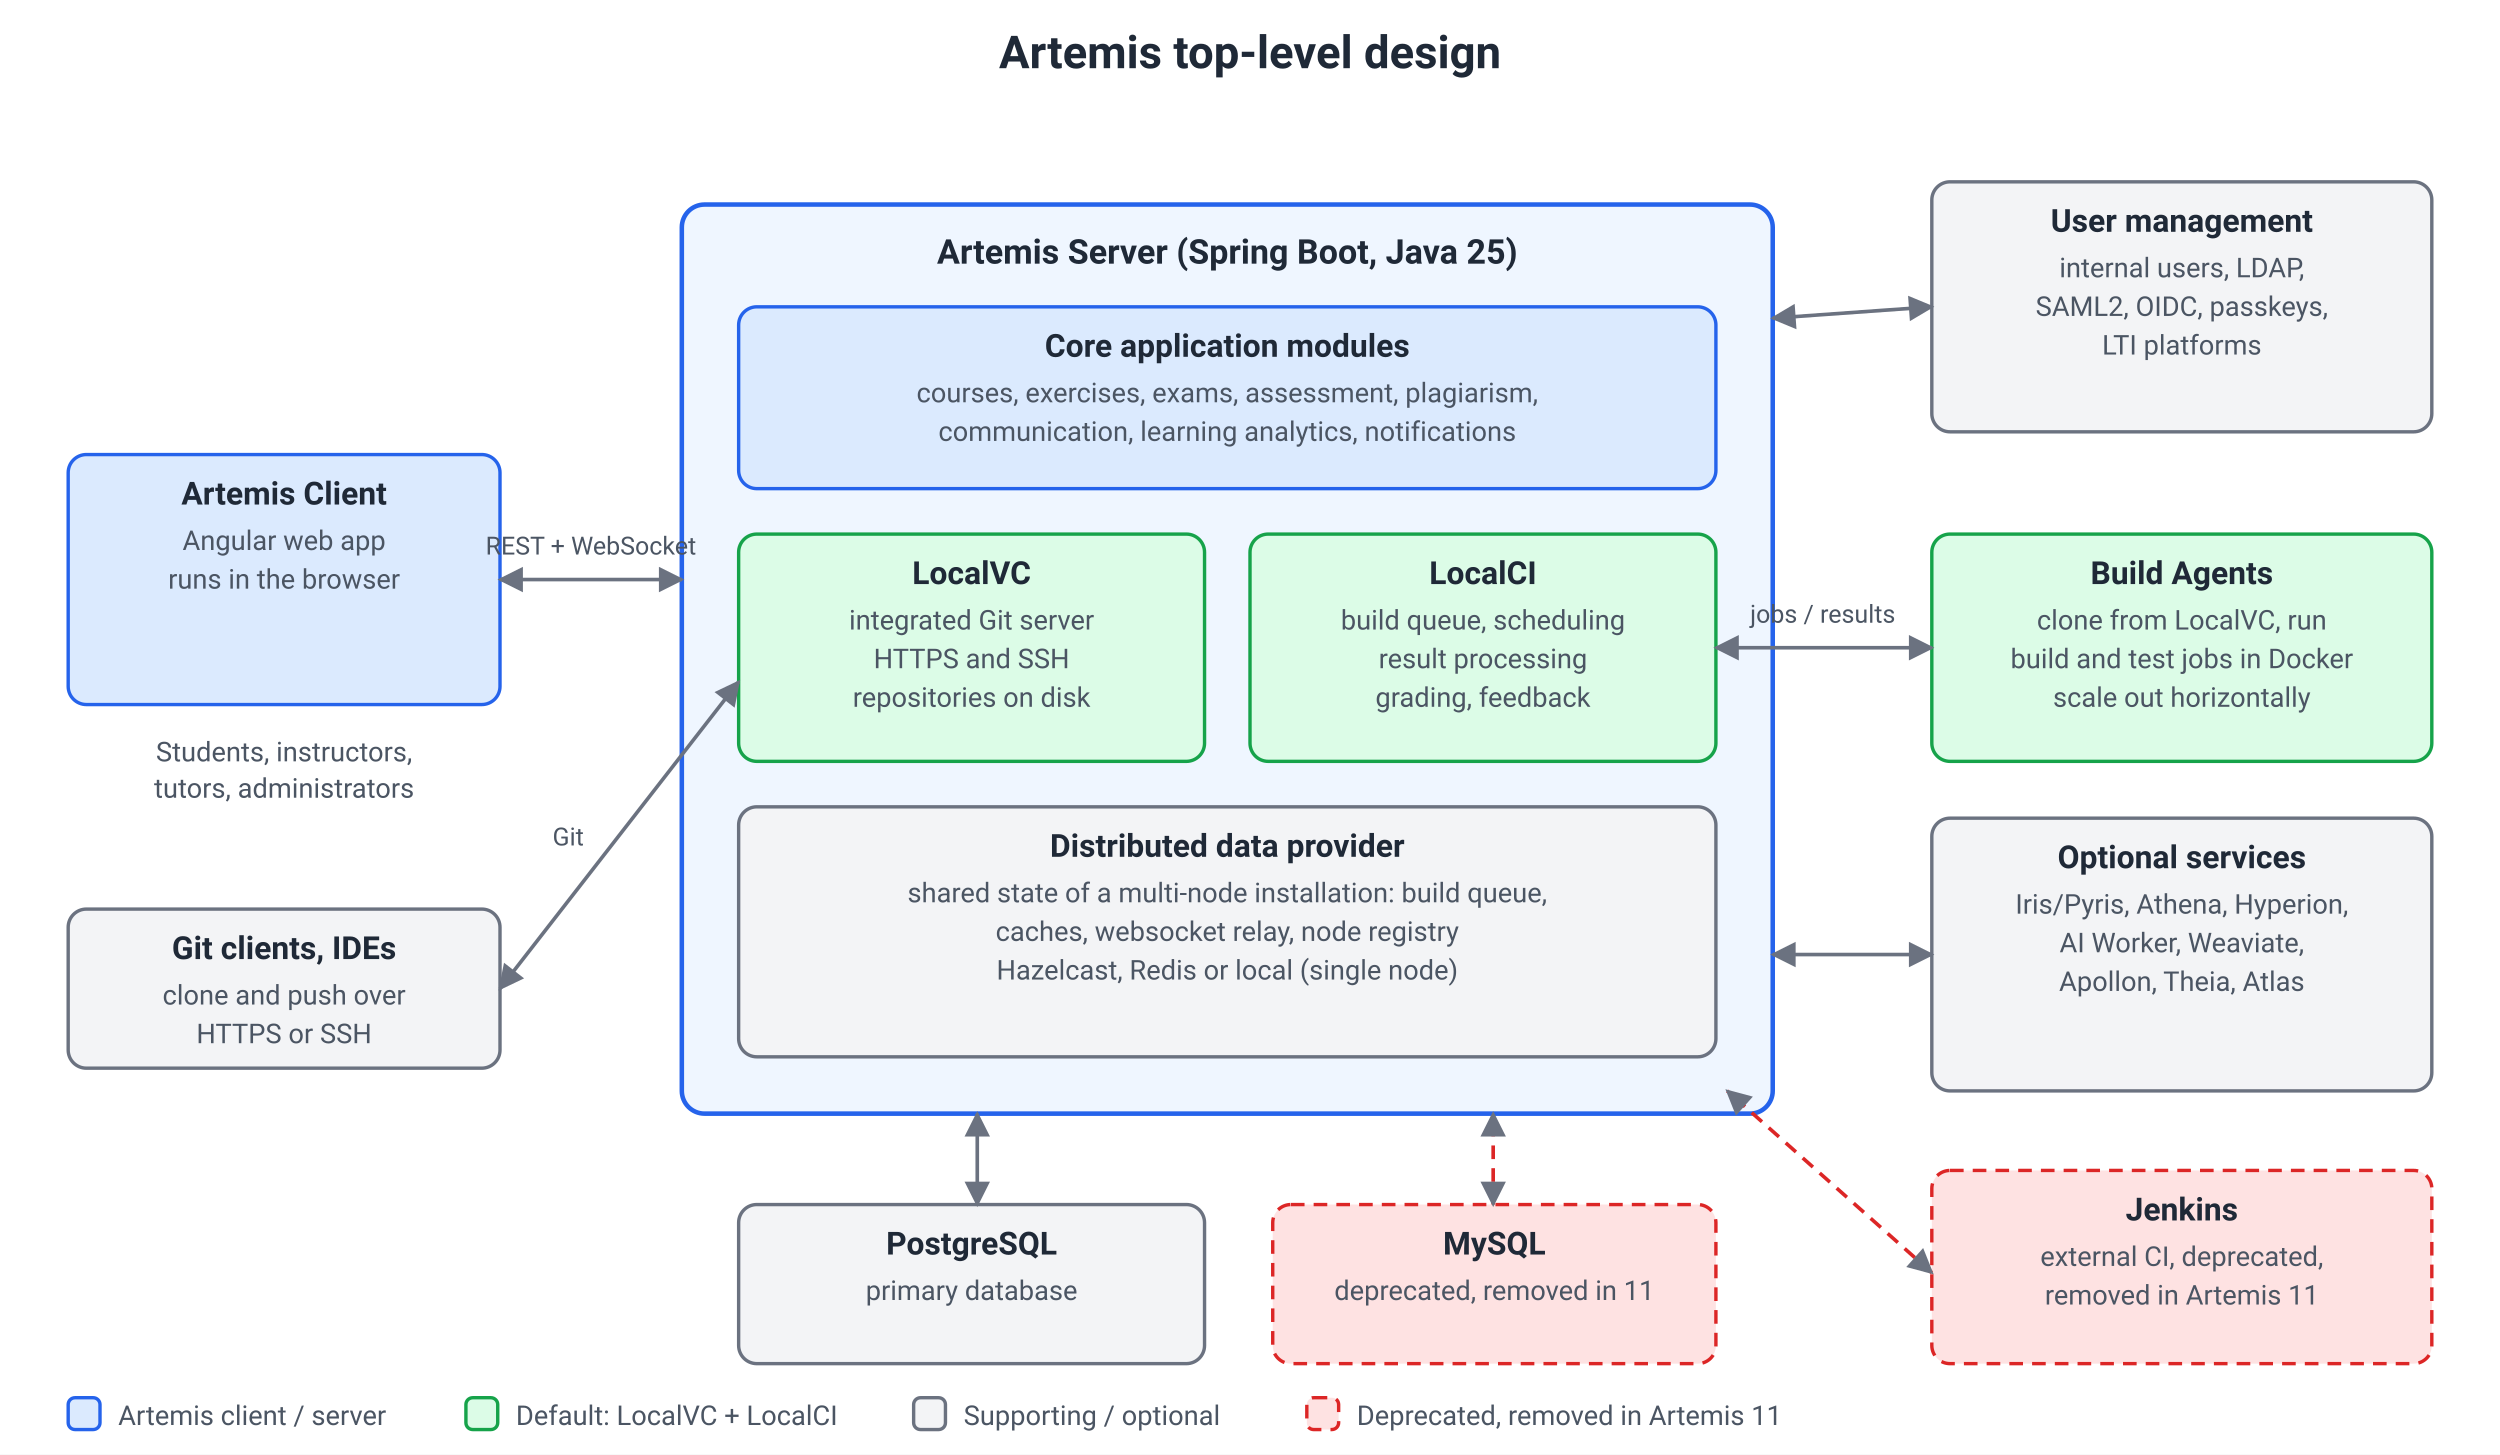
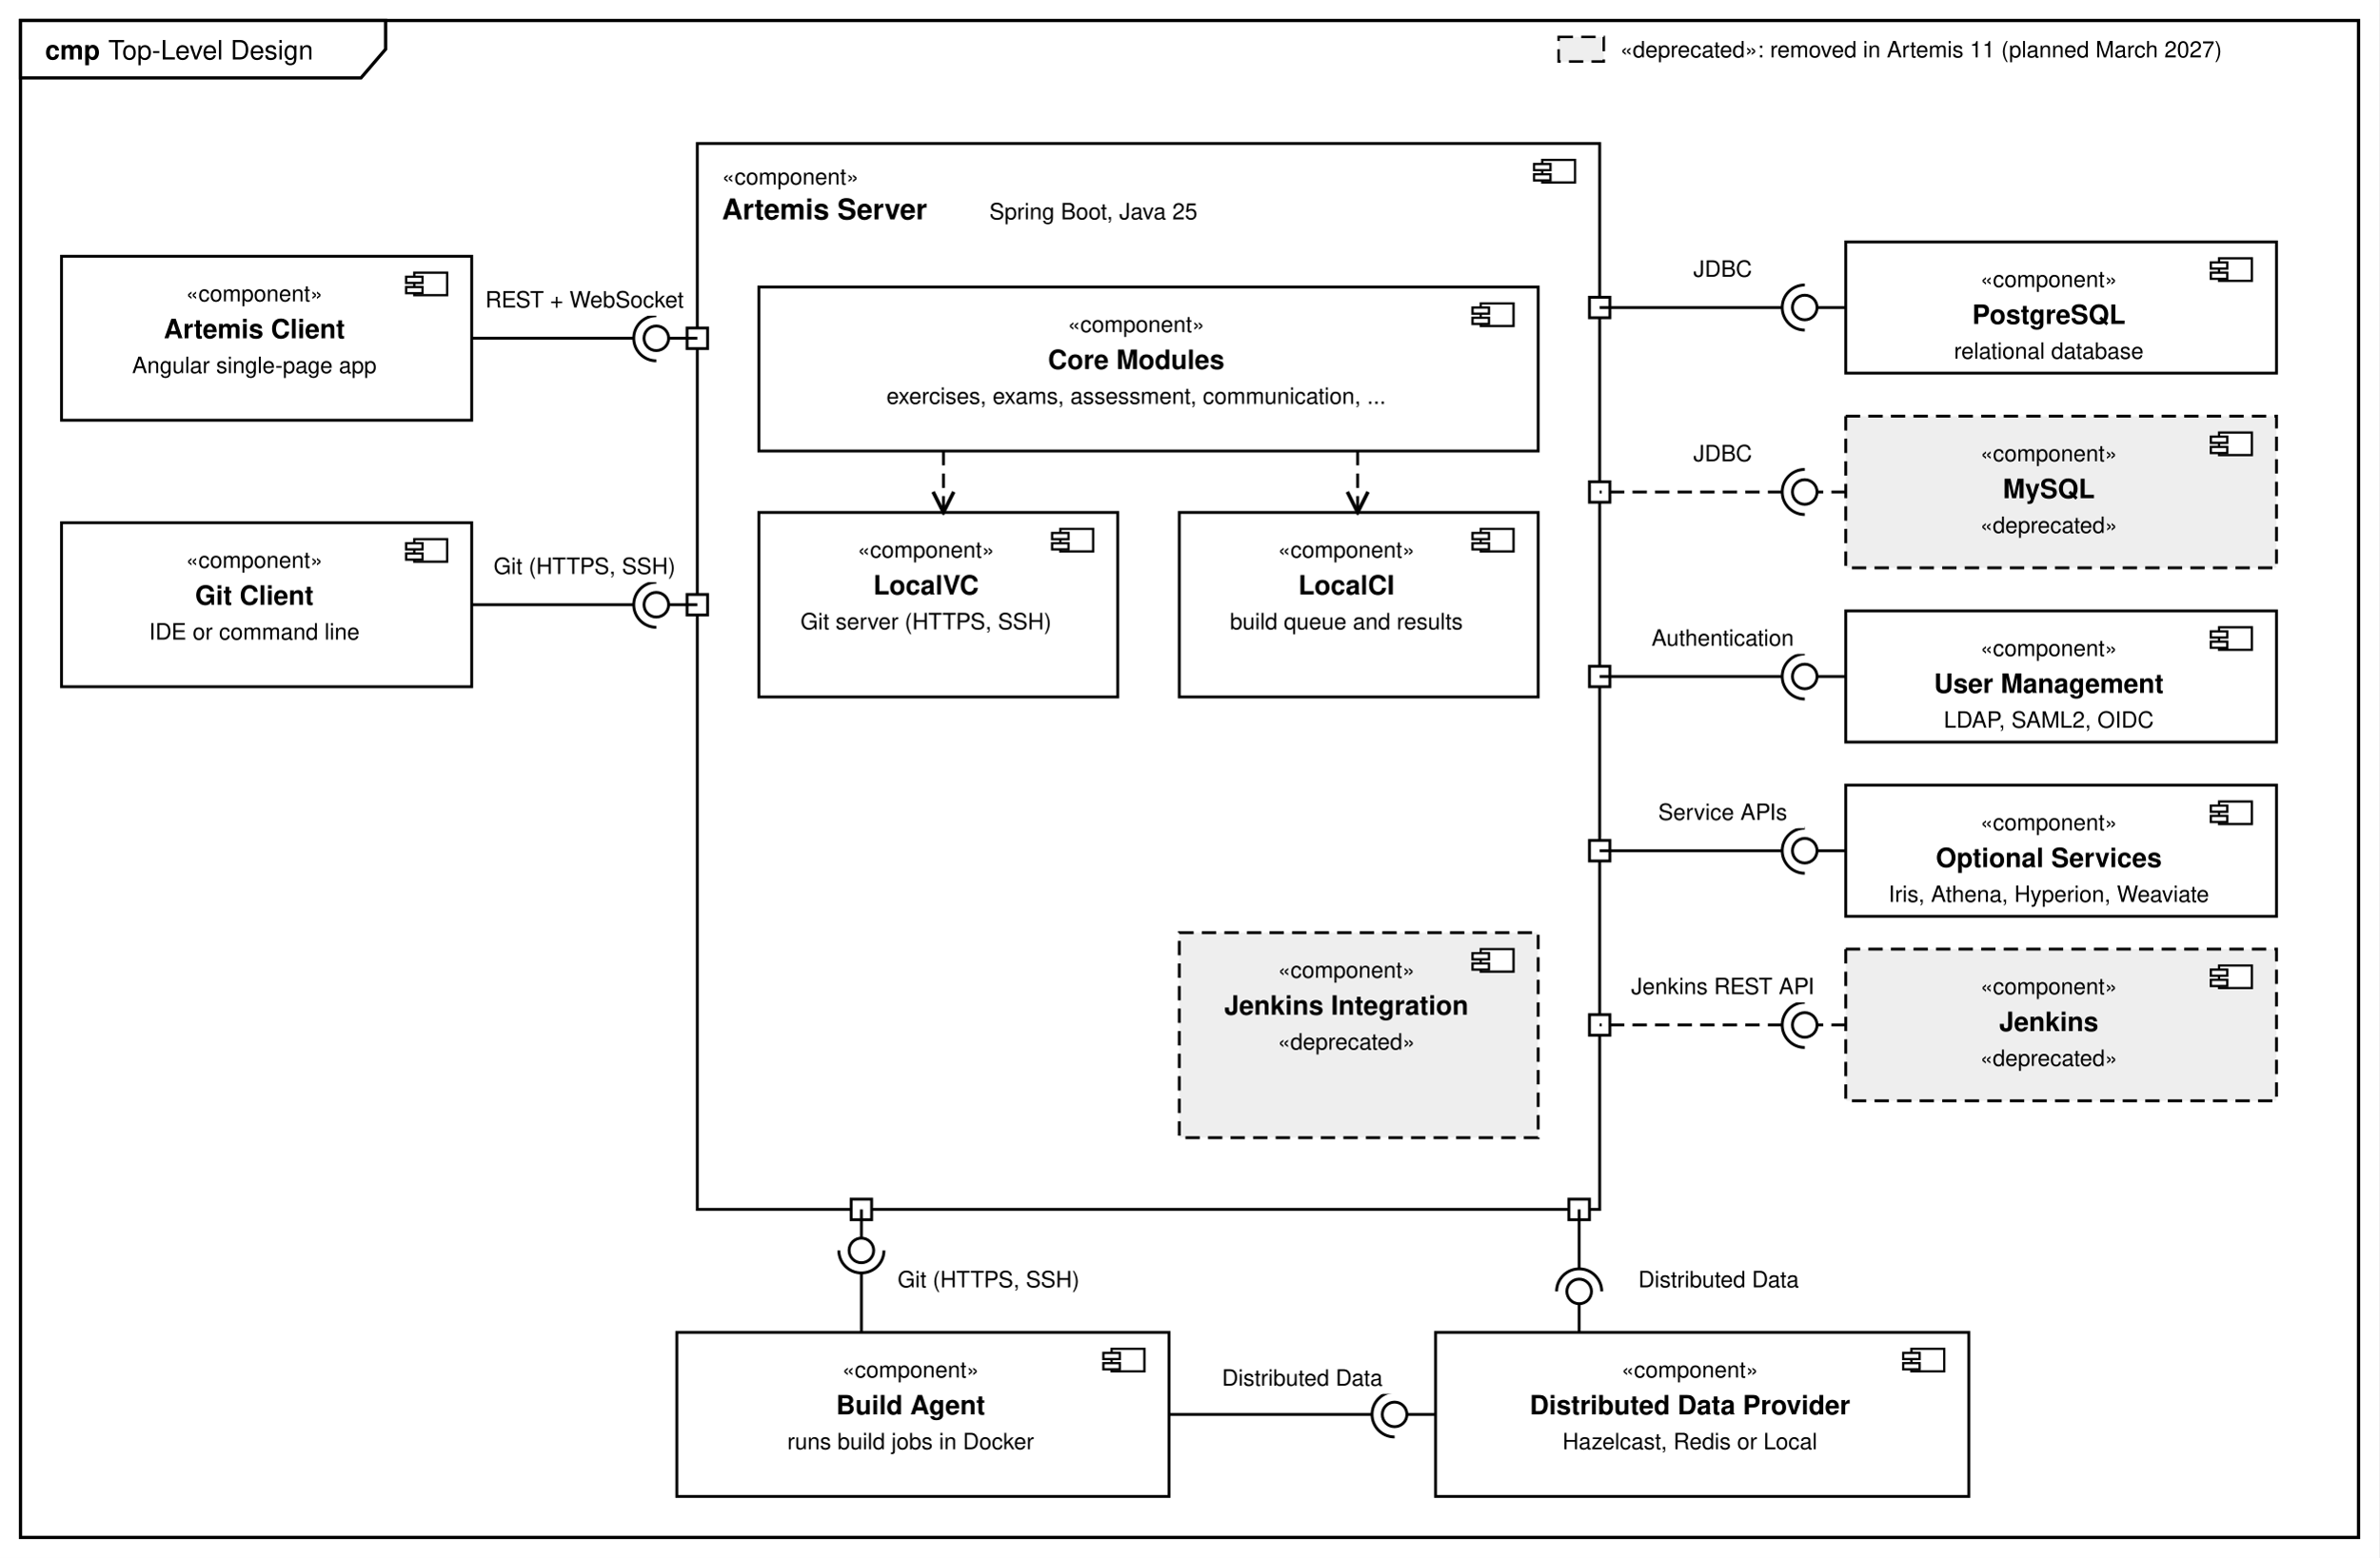
- <svg xmlns="http://www.w3.org/2000/svg" viewBox="0 0 1100 640" width="1100" height="640" font-family="-apple-system, Segoe UI, Roboto, Helvetica, Arial, sans-serif" role="img" aria-labelledby="t d">
+ <svg xmlns="http://www.w3.org/2000/svg" viewBox="0 0 1160 760" width="1160" height="760" font-family="Helvetica, Arial, sans-serif" role="img" aria-labelledby="t d">
  <defs>
-     <marker id="a" viewBox="0 0 10 10" refX="9" refY="5" markerWidth="7" markerHeight="7" orient="auto-start-reverse">
-       <path d="M0 0 L10 5 L0 10 z" fill="#6b7280" />
+     <marker id="open" viewBox="0 0 10 10" refX="9" refY="5" markerWidth="9" markerHeight="9" orient="auto">
+       <path d="M1 1 L9 5 L1 9" fill="none" stroke="#000000" stroke-width="1.4" />
    </marker>
  </defs>
-   <rect width="1100" height="640" fill="#ffffff" />
-   <text x="550" y="30" font-size="20" font-weight="700" fill="#1f2937" text-anchor="middle">Artemis top-level design</text>
-   <rect x="30" y="200" width="190" height="110" rx="8" fill="#dbeafe" stroke="#2563eb" stroke-width="1.5" />
-   <text x="125.0" y="222" font-size="14" font-weight="700" fill="#1f2937" text-anchor="middle">Artemis Client</text>
-   <text x="125.0" y="242" font-size="12" font-weight="400" fill="#4b5563" text-anchor="middle">Angular web app</text>
-   <text x="125.0" y="259" font-size="12" font-weight="400" fill="#4b5563" text-anchor="middle">runs in the browser</text>
-   <text x="125" y="335" font-size="12" font-weight="400" fill="#4b5563" text-anchor="middle">Students, instructors,</text>
-   <text x="125" y="351" font-size="12" font-weight="400" fill="#4b5563" text-anchor="middle">tutors, administrators</text>
-   <rect x="30" y="400" width="190" height="70" rx="8" fill="#f3f4f6" stroke="#6b7280" stroke-width="1.5" />
-   <text x="125.0" y="422" font-size="14" font-weight="700" fill="#1f2937" text-anchor="middle">Git clients, IDEs</text>
-   <text x="125.0" y="442" font-size="12" font-weight="400" fill="#4b5563" text-anchor="middle">clone and push over</text>
-   <text x="125.0" y="459" font-size="12" font-weight="400" fill="#4b5563" text-anchor="middle">HTTPS or SSH</text>
-   <rect x="300" y="90" width="480" height="400" rx="10" fill="#eff6ff" stroke="#2563eb" stroke-width="2" />
-   <text x="540" y="116" font-size="15" font-weight="700" fill="#1f2937" text-anchor="middle">Artemis Server (Spring Boot, Java 25)</text>
-   <rect x="325" y="135" width="430" height="80" rx="8" fill="#dbeafe" stroke="#2563eb" stroke-width="1.5" />
-   <text x="540.0" y="157" font-size="14" font-weight="700" fill="#1f2937" text-anchor="middle">Core application modules</text>
-   <text x="540.0" y="177" font-size="12" font-weight="400" fill="#4b5563" text-anchor="middle">courses, exercises, exams, assessment, plagiarism,</text>
-   <text x="540.0" y="194" font-size="12" font-weight="400" fill="#4b5563" text-anchor="middle">communication, learning analytics, notifications</text>
-   <rect x="325" y="235" width="205" height="100" rx="8" fill="#dcfce7" stroke="#16a34a" stroke-width="1.5" />
-   <text x="427.5" y="257" font-size="14" font-weight="700" fill="#1f2937" text-anchor="middle">LocalVC</text>
-   <text x="427.5" y="277" font-size="12" font-weight="400" fill="#4b5563" text-anchor="middle">integrated Git server</text>
-   <text x="427.5" y="294" font-size="12" font-weight="400" fill="#4b5563" text-anchor="middle">HTTPS and SSH</text>
-   <text x="427.5" y="311" font-size="12" font-weight="400" fill="#4b5563" text-anchor="middle">repositories on disk</text>
-   <rect x="550" y="235" width="205" height="100" rx="8" fill="#dcfce7" stroke="#16a34a" stroke-width="1.5" />
-   <text x="652.5" y="257" font-size="14" font-weight="700" fill="#1f2937" text-anchor="middle">LocalCI</text>
-   <text x="652.5" y="277" font-size="12" font-weight="400" fill="#4b5563" text-anchor="middle">build queue, scheduling</text>
-   <text x="652.5" y="294" font-size="12" font-weight="400" fill="#4b5563" text-anchor="middle">result processing</text>
-   <text x="652.5" y="311" font-size="12" font-weight="400" fill="#4b5563" text-anchor="middle">grading, feedback</text>
-   <rect x="325" y="355" width="430" height="110" rx="8" fill="#f3f4f6" stroke="#6b7280" stroke-width="1.5" />
-   <text x="540.0" y="377" font-size="14" font-weight="700" fill="#1f2937" text-anchor="middle">Distributed data provider</text>
-   <text x="540.0" y="397" font-size="12" font-weight="400" fill="#4b5563" text-anchor="middle">shared state of a multi-node installation: build queue,</text>
-   <text x="540.0" y="414" font-size="12" font-weight="400" fill="#4b5563" text-anchor="middle">caches, websocket relay, node registry</text>
-   <text x="540.0" y="431" font-size="12" font-weight="400" fill="#4b5563" text-anchor="middle">Hazelcast, Redis or local (single node)</text>
-   <line x1="220" y1="255" x2="300" y2="255" stroke="#6b7280" stroke-width="1.6" marker-end="url(#a)" marker-start="url(#a)" />
-   <text x="260" y="244" font-size="11" font-weight="400" fill="#4b5563" text-anchor="middle">REST + WebSocket</text>
-   <line x1="220" y1="435" x2="325" y2="300" stroke="#6b7280" stroke-width="1.6" marker-end="url(#a)" marker-start="url(#a)" />
-   <text x="250" y="372" font-size="11" font-weight="400" fill="#4b5563" text-anchor="middle">Git</text>
-   <rect x="850" y="235" width="220" height="100" rx="8" fill="#dcfce7" stroke="#16a34a" stroke-width="1.5" />
-   <text x="960.0" y="257" font-size="14" font-weight="700" fill="#1f2937" text-anchor="middle">Build Agents</text>
-   <text x="960.0" y="277" font-size="12" font-weight="400" fill="#4b5563" text-anchor="middle">clone from LocalVC, run</text>
-   <text x="960.0" y="294" font-size="12" font-weight="400" fill="#4b5563" text-anchor="middle">build and test jobs in Docker</text>
-   <text x="960.0" y="311" font-size="12" font-weight="400" fill="#4b5563" text-anchor="middle">scale out horizontally</text>
-   <line x1="755" y1="285" x2="850" y2="285" stroke="#6b7280" stroke-width="1.6" marker-end="url(#a)" marker-start="url(#a)" />
-   <text x="802" y="274" font-size="11" font-weight="400" fill="#4b5563" text-anchor="middle">jobs / results</text>
-   <rect x="325" y="530" width="205" height="70" rx="8" fill="#f3f4f6" stroke="#6b7280" stroke-width="1.5" />
-   <text x="427.5" y="552" font-size="14" font-weight="700" fill="#1f2937" text-anchor="middle">PostgreSQL</text>
-   <text x="427.5" y="572" font-size="12" font-weight="400" fill="#4b5563" text-anchor="middle">primary database</text>
-   <rect x="560" y="530" width="195" height="70" rx="8" fill="#fee2e2" stroke="#dc2626" stroke-width="1.5" stroke-dasharray="6 4" />
-   <text x="657.5" y="552" font-size="14" font-weight="700" fill="#1f2937" text-anchor="middle">MySQL</text>
-   <text x="657.5" y="572" font-size="12" font-weight="400" fill="#4b5563" text-anchor="middle">deprecated, removed in 11</text>
-   <line x1="430" y1="530" x2="430" y2="490" stroke="#6b7280" stroke-width="1.6" marker-end="url(#a)" marker-start="url(#a)" />
-   <line x1="657" y1="530" x2="657" y2="490" stroke="#dc2626" stroke-width="1.6" stroke-dasharray="6 4" marker-end="url(#a)" marker-start="url(#a)" />
-   <rect x="850" y="80" width="220" height="110" rx="8" fill="#f3f4f6" stroke="#6b7280" stroke-width="1.5" />
-   <text x="960.0" y="102" font-size="14" font-weight="700" fill="#1f2937" text-anchor="middle">User management</text>
-   <text x="960.0" y="122" font-size="12" font-weight="400" fill="#4b5563" text-anchor="middle">internal users, LDAP,</text>
-   <text x="960.0" y="139" font-size="12" font-weight="400" fill="#4b5563" text-anchor="middle">SAML2, OIDC, passkeys,</text>
-   <text x="960.0" y="156" font-size="12" font-weight="400" fill="#4b5563" text-anchor="middle">LTI platforms</text>
-   <line x1="780" y1="140" x2="850" y2="135" stroke="#6b7280" stroke-width="1.6" marker-end="url(#a)" marker-start="url(#a)" />
-   <rect x="850" y="360" width="220" height="120" rx="8" fill="#f3f4f6" stroke="#6b7280" stroke-width="1.5" />
-   <text x="960.0" y="382" font-size="14" font-weight="700" fill="#1f2937" text-anchor="middle">Optional services</text>
-   <text x="960.0" y="402" font-size="12" font-weight="400" fill="#4b5563" text-anchor="middle">Iris/Pyris, Athena, Hyperion,</text>
-   <text x="960.0" y="419" font-size="12" font-weight="400" fill="#4b5563" text-anchor="middle">AI Worker, Weaviate,</text>
-   <text x="960.0" y="436" font-size="12" font-weight="400" fill="#4b5563" text-anchor="middle">Apollon, Theia, Atlas</text>
-   <line x1="780" y1="420" x2="850" y2="420" stroke="#6b7280" stroke-width="1.6" marker-end="url(#a)" marker-start="url(#a)" />
-   <rect x="850" y="515" width="220" height="85" rx="8" fill="#fee2e2" stroke="#dc2626" stroke-width="1.5" stroke-dasharray="6 4" />
-   <text x="960.0" y="537" font-size="14" font-weight="700" fill="#1f2937" text-anchor="middle">Jenkins</text>
-   <text x="960.0" y="557" font-size="12" font-weight="400" fill="#4b5563" text-anchor="middle">external CI, deprecated,</text>
-   <text x="960.0" y="574" font-size="12" font-weight="400" fill="#4b5563" text-anchor="middle">removed in Artemis 11</text>
-   <line x1="850" y1="560" x2="760" y2="480" stroke="#dc2626" stroke-width="1.6" stroke-dasharray="6 4" marker-end="url(#a)" marker-start="url(#a)" />
-   <rect x="30" y="615" width="14" height="14" rx="3" fill="#dbeafe" stroke="#2563eb" stroke-width="1.5" />
-   <text x="52" y="627" font-size="12" font-weight="400" fill="#4b5563" text-anchor="start">Artemis client / server</text>
-   <rect x="205" y="615" width="14" height="14" rx="3" fill="#dcfce7" stroke="#16a34a" stroke-width="1.5" />
-   <text x="227" y="627" font-size="12" font-weight="400" fill="#4b5563" text-anchor="start">Default: LocalVC + LocalCI</text>
-   <rect x="402" y="615" width="14" height="14" rx="3" fill="#f3f4f6" stroke="#6b7280" stroke-width="1.5" />
-   <text x="424" y="627" font-size="12" font-weight="400" fill="#4b5563" text-anchor="start">Supporting / optional</text>
-   <rect x="575" y="615" width="14" height="14" rx="3" fill="#fee2e2" stroke="#dc2626" stroke-width="1.5" stroke-dasharray="6 4" />
-   <text x="597" y="627" font-size="12" font-weight="400" fill="#4b5563" text-anchor="start">Deprecated, removed in Artemis 11</text>
+   <rect width="1160" height="760" fill="#ffffff" />
+   <rect x="10" y="10" width="1140" height="740" fill="#ffffff" stroke="#000000" stroke-width="1.6" />
+   <polygon points="10,10 188.0,10 188.0,24 176.0,38 10,38" fill="#ffffff" stroke="#000000" stroke-width="1.6" />
+   <text x="22" y="29" font-size="13" font-weight="700" font-style="normal" text-anchor="start" fill="#000000">cmp</text>
+   <text x="52.8" y="29" font-size="13" font-weight="400" font-style="normal" text-anchor="start" fill="#000000">Top-Level Design</text>
+   <rect x="30" y="125" width="200" height="80" fill="#ffffff" stroke="#000000" stroke-width="1.4" />
+   <rect x="202" y="133" width="16" height="11" fill="#ffffff" stroke="#000000" stroke-width="1.1" />
+   <rect x="198" y="135" width="8" height="3" fill="#ffffff" stroke="#000000" stroke-width="1.1" />
+   <rect x="198" y="140" width="8" height="3" fill="#ffffff" stroke="#000000" stroke-width="1.1" />
+   <text x="124.0" y="147" font-size="11" font-weight="400" font-style="normal" text-anchor="middle" fill="#000000">«component»</text>
+   <text x="124.0" y="165" font-size="13" font-weight="700" font-style="normal" text-anchor="middle" fill="#000000">Artemis Client</text>
+   <text x="124.0" y="182" font-size="11" font-weight="400" font-style="normal" text-anchor="middle" fill="#000000">Angular single-page app</text>
+   <rect x="30" y="255" width="200" height="80" fill="#ffffff" stroke="#000000" stroke-width="1.4" />
+   <rect x="202" y="263" width="16" height="11" fill="#ffffff" stroke="#000000" stroke-width="1.1" />
+   <rect x="198" y="265" width="8" height="3" fill="#ffffff" stroke="#000000" stroke-width="1.1" />
+   <rect x="198" y="270" width="8" height="3" fill="#ffffff" stroke="#000000" stroke-width="1.1" />
+   <text x="124.0" y="277" font-size="11" font-weight="400" font-style="normal" text-anchor="middle" fill="#000000">«component»</text>
+   <text x="124.0" y="295" font-size="13" font-weight="700" font-style="normal" text-anchor="middle" fill="#000000">Git Client</text>
+   <text x="124.0" y="312" font-size="11" font-weight="400" font-style="normal" text-anchor="middle" fill="#000000">IDE or command line</text>
+   <rect x="340" y="70" width="440" height="520" fill="#ffffff" stroke="#000000" stroke-width="1.4" />
+   <rect x="752" y="78" width="16" height="11" fill="#ffffff" stroke="#000000" stroke-width="1.1" />
+   <rect x="748" y="80" width="8" height="3" fill="#ffffff" stroke="#000000" stroke-width="1.1" />
+   <rect x="748" y="85" width="8" height="3" fill="#ffffff" stroke="#000000" stroke-width="1.1" />
+   <text x="352" y="90" font-size="11" font-weight="400" font-style="normal" text-anchor="start" fill="#000000">«component»</text>
+   <text x="352" y="107" font-size="14" font-weight="700" font-style="normal" text-anchor="start" fill="#000000">Artemis Server</text>
+   <text x="482.4" y="107" font-size="11" font-weight="400" font-style="normal" text-anchor="start" fill="#000000">Spring Boot, Java 25</text>
+   <rect x="370" y="140" width="380" height="80" fill="#ffffff" stroke="#000000" stroke-width="1.4" />
+   <rect x="722" y="148" width="16" height="11" fill="#ffffff" stroke="#000000" stroke-width="1.1" />
+   <rect x="718" y="150" width="8" height="3" fill="#ffffff" stroke="#000000" stroke-width="1.1" />
+   <rect x="718" y="155" width="8" height="3" fill="#ffffff" stroke="#000000" stroke-width="1.1" />
+   <text x="554.0" y="162" font-size="11" font-weight="400" font-style="normal" text-anchor="middle" fill="#000000">«component»</text>
+   <text x="554.0" y="180" font-size="13" font-weight="700" font-style="normal" text-anchor="middle" fill="#000000">Core Modules</text>
+   <text x="554.0" y="197" font-size="11" font-weight="400" font-style="normal" text-anchor="middle" fill="#000000">exercises, exams, assessment, communication, ...</text>
+   <rect x="370" y="250" width="175" height="90" fill="#ffffff" stroke="#000000" stroke-width="1.4" />
+   <rect x="517" y="258" width="16" height="11" fill="#ffffff" stroke="#000000" stroke-width="1.1" />
+   <rect x="513" y="260" width="8" height="3" fill="#ffffff" stroke="#000000" stroke-width="1.1" />
+   <rect x="513" y="265" width="8" height="3" fill="#ffffff" stroke="#000000" stroke-width="1.1" />
+   <text x="451.5" y="272" font-size="11" font-weight="400" font-style="normal" text-anchor="middle" fill="#000000">«component»</text>
+   <text x="451.5" y="290" font-size="13" font-weight="700" font-style="normal" text-anchor="middle" fill="#000000">LocalVC</text>
+   <text x="451.5" y="307" font-size="11" font-weight="400" font-style="normal" text-anchor="middle" fill="#000000">Git server (HTTPS, SSH)</text>
+   <rect x="575" y="250" width="175" height="90" fill="#ffffff" stroke="#000000" stroke-width="1.4" />
+   <rect x="722" y="258" width="16" height="11" fill="#ffffff" stroke="#000000" stroke-width="1.1" />
+   <rect x="718" y="260" width="8" height="3" fill="#ffffff" stroke="#000000" stroke-width="1.1" />
+   <rect x="718" y="265" width="8" height="3" fill="#ffffff" stroke="#000000" stroke-width="1.1" />
+   <text x="656.5" y="272" font-size="11" font-weight="400" font-style="normal" text-anchor="middle" fill="#000000">«component»</text>
+   <text x="656.5" y="290" font-size="13" font-weight="700" font-style="normal" text-anchor="middle" fill="#000000">LocalCI</text>
+   <text x="656.5" y="307" font-size="11" font-weight="400" font-style="normal" text-anchor="middle" fill="#000000">build queue and results</text>
+   <rect x="575" y="455" width="175" height="100" fill="#eeeeee" stroke="#000000" stroke-width="1.4" stroke-dasharray="7 4" />
+   <rect x="722" y="463" width="16" height="11" fill="#ffffff" stroke="#000000" stroke-width="1.1" />
+   <rect x="718" y="465" width="8" height="3" fill="#ffffff" stroke="#000000" stroke-width="1.1" />
+   <rect x="718" y="470" width="8" height="3" fill="#ffffff" stroke="#000000" stroke-width="1.1" />
+   <text x="656.5" y="477" font-size="11" font-weight="400" font-style="normal" text-anchor="middle" fill="#000000">«component»</text>
+   <text x="656.5" y="495" font-size="13" font-weight="700" font-style="normal" text-anchor="middle" fill="#000000">Jenkins Integration</text>
+   <text x="656.5" y="512" font-size="11" font-weight="400" font-style="normal" text-anchor="middle" fill="#000000">«deprecated»</text>
+   <polyline points="460,220 460,250" fill="none" stroke="#000000" stroke-width="1.4" stroke-dasharray="7 4" marker-end="url(#open)" />
+   <polyline points="662,220 662,250" fill="none" stroke="#000000" stroke-width="1.4" stroke-dasharray="7 4" marker-end="url(#open)" />
+   <rect x="335" y="160" width="10" height="10" fill="#ffffff" stroke="#000000" stroke-width="1.4" />
+   <line x1="340" y1="165" x2="326.0" y2="165.0" stroke="#000000" stroke-width="1.4" />
+   <circle cx="320.0" cy="165.0" r="6" fill="#ffffff" stroke="#000000" stroke-width="1.4" />
+   <path d="M 320.0 154.0 A 11 11 0 0 0 320.0 176.0" fill="none" stroke="#000000" stroke-width="1.4" />
+   <polyline points="309.0,165.0 230,165" fill="none" stroke="#000000" stroke-width="1.4" />
+   <rect x="232.72" y="139" width="104.56" height="15" fill="#ffffff" />
+   <text x="285" y="150" font-size="11" font-weight="400" font-style="normal" text-anchor="middle" fill="#000000">REST + WebSocket</text>
+   <rect x="335" y="290" width="10" height="10" fill="#ffffff" stroke="#000000" stroke-width="1.4" />
+   <line x1="340" y1="295" x2="326.0" y2="295.0" stroke="#000000" stroke-width="1.4" />
+   <circle cx="320.0" cy="295.0" r="6" fill="#ffffff" stroke="#000000" stroke-width="1.4" />
+   <path d="M 320.0 284.0 A 11 11 0 0 0 320.0 306.0" fill="none" stroke="#000000" stroke-width="1.4" />
+   <polyline points="309.0,295.0 230,295" fill="none" stroke="#000000" stroke-width="1.4" />
+   <rect x="232.72" y="269" width="104.56" height="15" fill="#ffffff" />
+   <text x="285" y="280" font-size="11" font-weight="400" font-style="normal" text-anchor="middle" fill="#000000">Git (HTTPS, SSH)</text>
+   <rect x="900" y="118" width="210" height="64" fill="#ffffff" stroke="#000000" stroke-width="1.4" />
+   <rect x="1082" y="126" width="16" height="11" fill="#ffffff" stroke="#000000" stroke-width="1.1" />
+   <rect x="1078" y="128" width="8" height="3" fill="#ffffff" stroke="#000000" stroke-width="1.1" />
+   <rect x="1078" y="133" width="8" height="3" fill="#ffffff" stroke="#000000" stroke-width="1.1" />
+   <text x="999.0" y="140" font-size="11" font-weight="400" font-style="normal" text-anchor="middle" fill="#000000">«component»</text>
+   <text x="999.0" y="158" font-size="13" font-weight="700" font-style="normal" text-anchor="middle" fill="#000000">PostgreSQL</text>
+   <text x="999.0" y="175" font-size="11" font-weight="400" font-style="normal" text-anchor="middle" fill="#000000">relational database</text>
+   <rect x="775" y="145" width="10" height="10" fill="#ffffff" stroke="#000000" stroke-width="1.4" />
+   <line x1="900" y1="150" x2="886.0" y2="150.0" stroke="#000000" stroke-width="1.4" />
+   <circle cx="880.0" cy="150.0" r="6" fill="#ffffff" stroke="#000000" stroke-width="1.4" />
+   <path d="M 880.0 139.0 A 11 11 0 0 0 880.0 161.0" fill="none" stroke="#000000" stroke-width="1.4" />
+   <polyline points="869.0,150.0 780,150" fill="none" stroke="#000000" stroke-width="1.4" />
+   <rect x="824.68" y="124" width="30.64" height="15" fill="#ffffff" />
+   <text x="840" y="135" font-size="11" font-weight="400" font-style="normal" text-anchor="middle" fill="#000000">JDBC</text>
+   <rect x="900" y="203" width="210" height="74" fill="#eeeeee" stroke="#000000" stroke-width="1.4" stroke-dasharray="7 4" />
+   <rect x="1082" y="211" width="16" height="11" fill="#ffffff" stroke="#000000" stroke-width="1.1" />
+   <rect x="1078" y="213" width="8" height="3" fill="#ffffff" stroke="#000000" stroke-width="1.1" />
+   <rect x="1078" y="218" width="8" height="3" fill="#ffffff" stroke="#000000" stroke-width="1.1" />
+   <text x="999.0" y="225" font-size="11" font-weight="400" font-style="normal" text-anchor="middle" fill="#000000">«component»</text>
+   <text x="999.0" y="243" font-size="13" font-weight="700" font-style="normal" text-anchor="middle" fill="#000000">MySQL</text>
+   <text x="999.0" y="260" font-size="11" font-weight="400" font-style="normal" text-anchor="middle" fill="#000000">«deprecated»</text>
+   <rect x="775" y="235" width="10" height="10" fill="#ffffff" stroke="#000000" stroke-width="1.4" />
+   <line x1="900" y1="240" x2="886.0" y2="240.0" stroke="#000000" stroke-width="1.4" stroke-dasharray="7 4" />
+   <circle cx="880.0" cy="240.0" r="6" fill="#ffffff" stroke="#000000" stroke-width="1.4" />
+   <path d="M 880.0 229.0 A 11 11 0 0 0 880.0 251.0" fill="none" stroke="#000000" stroke-width="1.4" />
+   <polyline points="869.0,240.0 780,240" fill="none" stroke="#000000" stroke-width="1.4" stroke-dasharray="7 4" />
+   <rect x="824.68" y="214" width="30.64" height="15" fill="#ffffff" />
+   <text x="840" y="225" font-size="11" font-weight="400" font-style="normal" text-anchor="middle" fill="#000000">JDBC</text>
+   <rect x="900" y="298" width="210" height="64" fill="#ffffff" stroke="#000000" stroke-width="1.4" />
+   <rect x="1082" y="306" width="16" height="11" fill="#ffffff" stroke="#000000" stroke-width="1.1" />
+   <rect x="1078" y="308" width="8" height="3" fill="#ffffff" stroke="#000000" stroke-width="1.1" />
+   <rect x="1078" y="313" width="8" height="3" fill="#ffffff" stroke="#000000" stroke-width="1.1" />
+   <text x="999.0" y="320" font-size="11" font-weight="400" font-style="normal" text-anchor="middle" fill="#000000">«component»</text>
+   <text x="999.0" y="338" font-size="13" font-weight="700" font-style="normal" text-anchor="middle" fill="#000000">User Management</text>
+   <text x="999.0" y="355" font-size="11" font-weight="400" font-style="normal" text-anchor="middle" fill="#000000">LDAP, SAML2, OIDC</text>
+   <rect x="775" y="325" width="10" height="10" fill="#ffffff" stroke="#000000" stroke-width="1.4" />
+   <line x1="900" y1="330" x2="886.0" y2="330.0" stroke="#000000" stroke-width="1.4" />
+   <circle cx="880.0" cy="330.0" r="6" fill="#ffffff" stroke="#000000" stroke-width="1.4" />
+   <path d="M 880.0 319.0 A 11 11 0 0 0 880.0 341.0" fill="none" stroke="#000000" stroke-width="1.4" />
+   <polyline points="869.0,330.0 780,330" fill="none" stroke="#000000" stroke-width="1.4" />
+   <rect x="793.88" y="304" width="92.24" height="15" fill="#ffffff" />
+   <text x="840" y="315" font-size="11" font-weight="400" font-style="normal" text-anchor="middle" fill="#000000">Authentication</text>
+   <rect x="900" y="383" width="210" height="64" fill="#ffffff" stroke="#000000" stroke-width="1.4" />
+   <rect x="1082" y="391" width="16" height="11" fill="#ffffff" stroke="#000000" stroke-width="1.1" />
+   <rect x="1078" y="393" width="8" height="3" fill="#ffffff" stroke="#000000" stroke-width="1.1" />
+   <rect x="1078" y="398" width="8" height="3" fill="#ffffff" stroke="#000000" stroke-width="1.1" />
+   <text x="999.0" y="405" font-size="11" font-weight="400" font-style="normal" text-anchor="middle" fill="#000000">«component»</text>
+   <text x="999.0" y="423" font-size="13" font-weight="700" font-style="normal" text-anchor="middle" fill="#000000">Optional Services</text>
+   <text x="999.0" y="440" font-size="11" font-weight="400" font-style="normal" text-anchor="middle" fill="#000000">Iris, Athena, Hyperion, Weaviate</text>
+   <rect x="775" y="410" width="10" height="10" fill="#ffffff" stroke="#000000" stroke-width="1.4" />
+   <line x1="900" y1="415" x2="886.0" y2="415.0" stroke="#000000" stroke-width="1.4" />
+   <circle cx="880.0" cy="415.0" r="6" fill="#ffffff" stroke="#000000" stroke-width="1.4" />
+   <path d="M 880.0 404.0 A 11 11 0 0 0 880.0 426.0" fill="none" stroke="#000000" stroke-width="1.4" />
+   <polyline points="869.0,415.0 780,415" fill="none" stroke="#000000" stroke-width="1.4" />
+   <rect x="800.04" y="389" width="79.92" height="15" fill="#ffffff" />
+   <text x="840" y="400" font-size="11" font-weight="400" font-style="normal" text-anchor="middle" fill="#000000">Service APIs</text>
+   <rect x="900" y="463" width="210" height="74" fill="#eeeeee" stroke="#000000" stroke-width="1.4" stroke-dasharray="7 4" />
+   <rect x="1082" y="471" width="16" height="11" fill="#ffffff" stroke="#000000" stroke-width="1.1" />
+   <rect x="1078" y="473" width="8" height="3" fill="#ffffff" stroke="#000000" stroke-width="1.1" />
+   <rect x="1078" y="478" width="8" height="3" fill="#ffffff" stroke="#000000" stroke-width="1.1" />
+   <text x="999.0" y="485" font-size="11" font-weight="400" font-style="normal" text-anchor="middle" fill="#000000">«component»</text>
+   <text x="999.0" y="503" font-size="13" font-weight="700" font-style="normal" text-anchor="middle" fill="#000000">Jenkins</text>
+   <text x="999.0" y="520" font-size="11" font-weight="400" font-style="normal" text-anchor="middle" fill="#000000">«deprecated»</text>
+   <rect x="775" y="495" width="10" height="10" fill="#ffffff" stroke="#000000" stroke-width="1.4" />
+   <line x1="900" y1="500" x2="886.0" y2="500.0" stroke="#000000" stroke-width="1.4" stroke-dasharray="7 4" />
+   <circle cx="880.0" cy="500.0" r="6" fill="#ffffff" stroke="#000000" stroke-width="1.4" />
+   <path d="M 880.0 489.0 A 11 11 0 0 0 880.0 511.0" fill="none" stroke="#000000" stroke-width="1.4" />
+   <polyline points="869.0,500.0 780,500" fill="none" stroke="#000000" stroke-width="1.4" stroke-dasharray="7 4" />
+   <rect x="787.72" y="474" width="104.56" height="15" fill="#ffffff" />
+   <text x="840" y="485" font-size="11" font-weight="400" font-style="normal" text-anchor="middle" fill="#000000">Jenkins REST API</text>
+   <rect x="330" y="650" width="240" height="80" fill="#ffffff" stroke="#000000" stroke-width="1.4" />
+   <rect x="542" y="658" width="16" height="11" fill="#ffffff" stroke="#000000" stroke-width="1.1" />
+   <rect x="538" y="660" width="8" height="3" fill="#ffffff" stroke="#000000" stroke-width="1.1" />
+   <rect x="538" y="665" width="8" height="3" fill="#ffffff" stroke="#000000" stroke-width="1.1" />
+   <text x="444.0" y="672" font-size="11" font-weight="400" font-style="normal" text-anchor="middle" fill="#000000">«component»</text>
+   <text x="444.0" y="690" font-size="13" font-weight="700" font-style="normal" text-anchor="middle" fill="#000000">Build Agent</text>
+   <text x="444.0" y="707" font-size="11" font-weight="400" font-style="normal" text-anchor="middle" fill="#000000">runs build jobs in Docker</text>
+   <rect x="415" y="585" width="10" height="10" fill="#ffffff" stroke="#000000" stroke-width="1.4" />
+   <line x1="420" y1="590" x2="420.0" y2="604.0" stroke="#000000" stroke-width="1.4" />
+   <circle cx="420.0" cy="610.0" r="6" fill="#ffffff" stroke="#000000" stroke-width="1.4" />
+   <path d="M 409.0 610.0 A 11 11 0 0 0 431.0 610.0" fill="none" stroke="#000000" stroke-width="1.4" />
+   <polyline points="420.0,621.0 420,650" fill="none" stroke="#000000" stroke-width="1.4" />
+   <rect x="429.72" y="617" width="104.56" height="15" fill="#ffffff" />
+   <text x="482" y="628" font-size="11" font-weight="400" font-style="normal" text-anchor="middle" fill="#000000">Git (HTTPS, SSH)</text>
+   <rect x="700" y="650" width="260" height="80" fill="#ffffff" stroke="#000000" stroke-width="1.4" />
+   <rect x="932" y="658" width="16" height="11" fill="#ffffff" stroke="#000000" stroke-width="1.1" />
+   <rect x="928" y="660" width="8" height="3" fill="#ffffff" stroke="#000000" stroke-width="1.1" />
+   <rect x="928" y="665" width="8" height="3" fill="#ffffff" stroke="#000000" stroke-width="1.1" />
+   <text x="824.0" y="672" font-size="11" font-weight="400" font-style="normal" text-anchor="middle" fill="#000000">«component»</text>
+   <text x="824.0" y="690" font-size="13" font-weight="700" font-style="normal" text-anchor="middle" fill="#000000">Distributed Data Provider</text>
+   <text x="824.0" y="707" font-size="11" font-weight="400" font-style="normal" text-anchor="middle" fill="#000000">Hazelcast, Redis or Local</text>
+   <rect x="765" y="585" width="10" height="10" fill="#ffffff" stroke="#000000" stroke-width="1.4" />
+   <line x1="770" y1="650" x2="770.0" y2="636.0" stroke="#000000" stroke-width="1.4" />
+   <circle cx="770.0" cy="630.0" r="6" fill="#ffffff" stroke="#000000" stroke-width="1.4" />
+   <path d="M 781.0 630.0 A 11 11 0 0 0 759.0 630.0" fill="none" stroke="#000000" stroke-width="1.4" />
+   <polyline points="770.0,619.0 770,590" fill="none" stroke="#000000" stroke-width="1.4" />
+   <rect x="785.72" y="617" width="104.56" height="15" fill="#ffffff" />
+   <text x="838" y="628" font-size="11" font-weight="400" font-style="normal" text-anchor="middle" fill="#000000">Distributed Data</text>
+   <line x1="700" y1="690" x2="686.0" y2="690.0" stroke="#000000" stroke-width="1.4" />
+   <circle cx="680.0" cy="690.0" r="6" fill="#ffffff" stroke="#000000" stroke-width="1.4" />
+   <path d="M 680.0 679.0 A 11 11 0 0 0 680.0 701.0" fill="none" stroke="#000000" stroke-width="1.4" />
+   <polyline points="669.0,690.0 570,690" fill="none" stroke="#000000" stroke-width="1.4" />
+   <rect x="582.72" y="665" width="104.56" height="15" fill="#ffffff" />
+   <text x="635" y="676" font-size="11" font-weight="400" font-style="normal" text-anchor="middle" fill="#000000">Distributed Data</text>
+   <rect x="760" y="18" width="22" height="12" fill="#eeeeee" stroke="#000000" stroke-width="1.2" stroke-dasharray="7 4" />
+   <text x="790" y="28" font-size="11" font-weight="400" font-style="normal" text-anchor="start" fill="#000000">«deprecated»: removed in Artemis 11 (planned March 2027)</text>
</svg>
